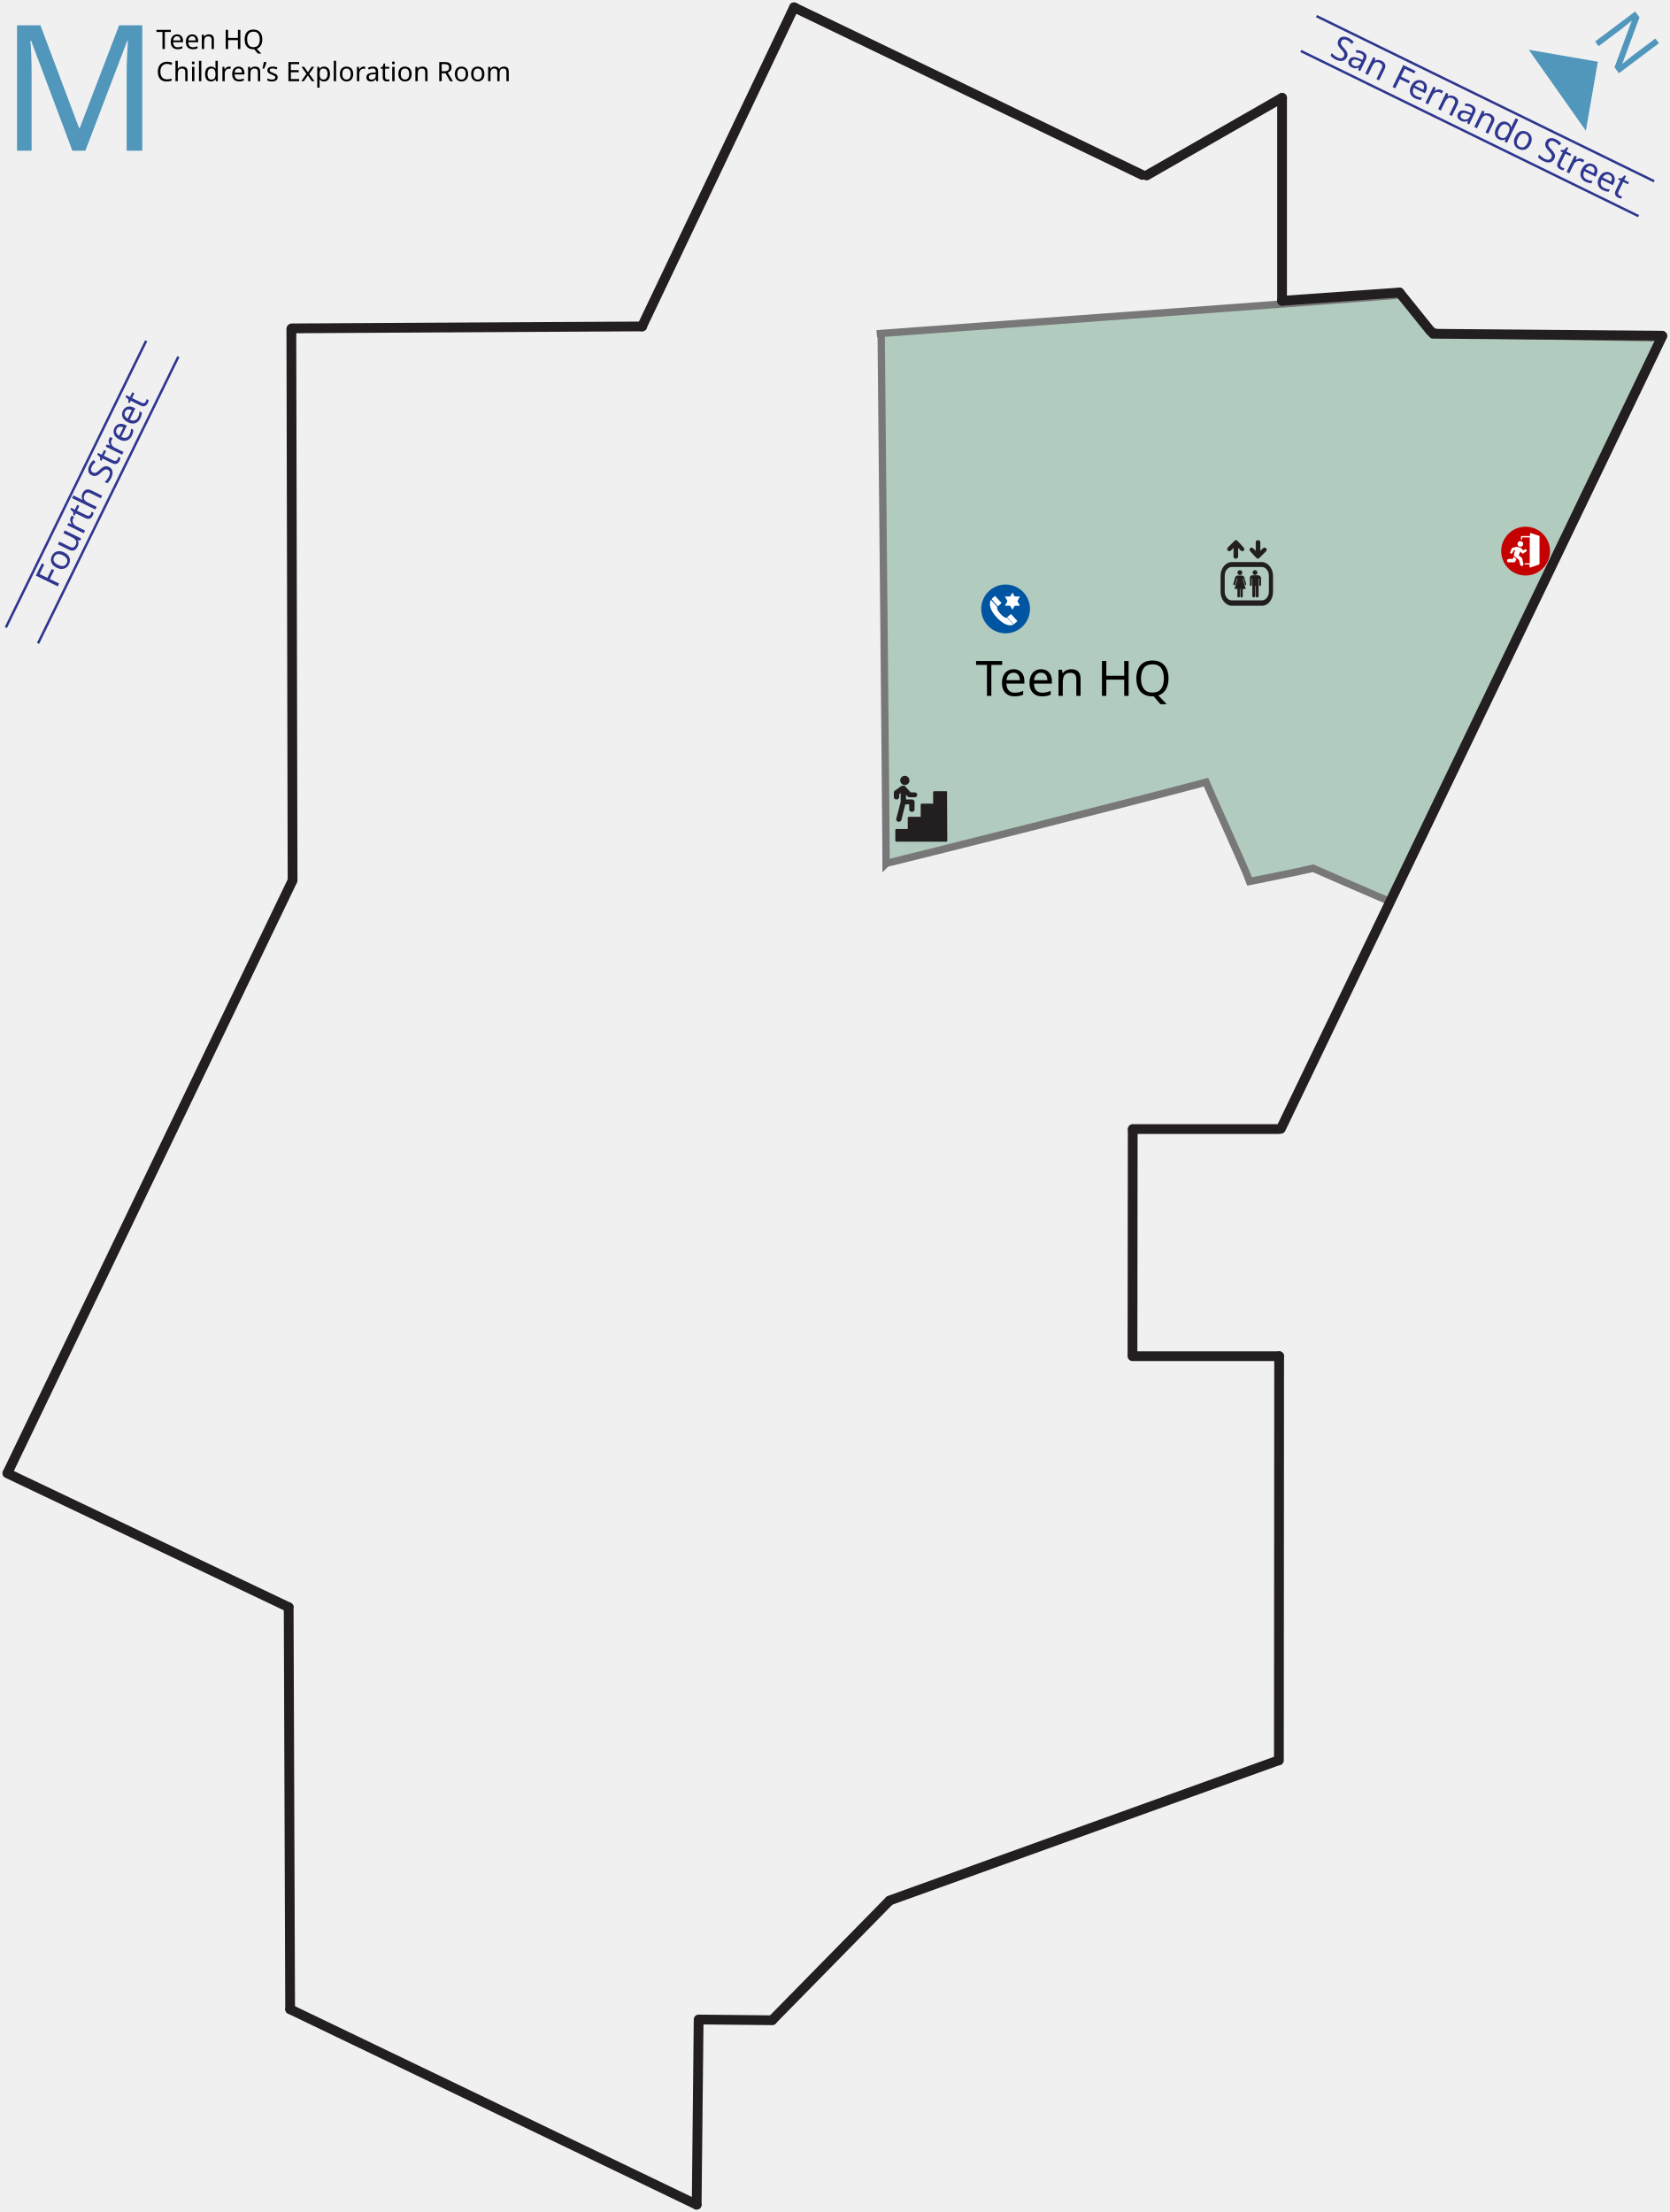
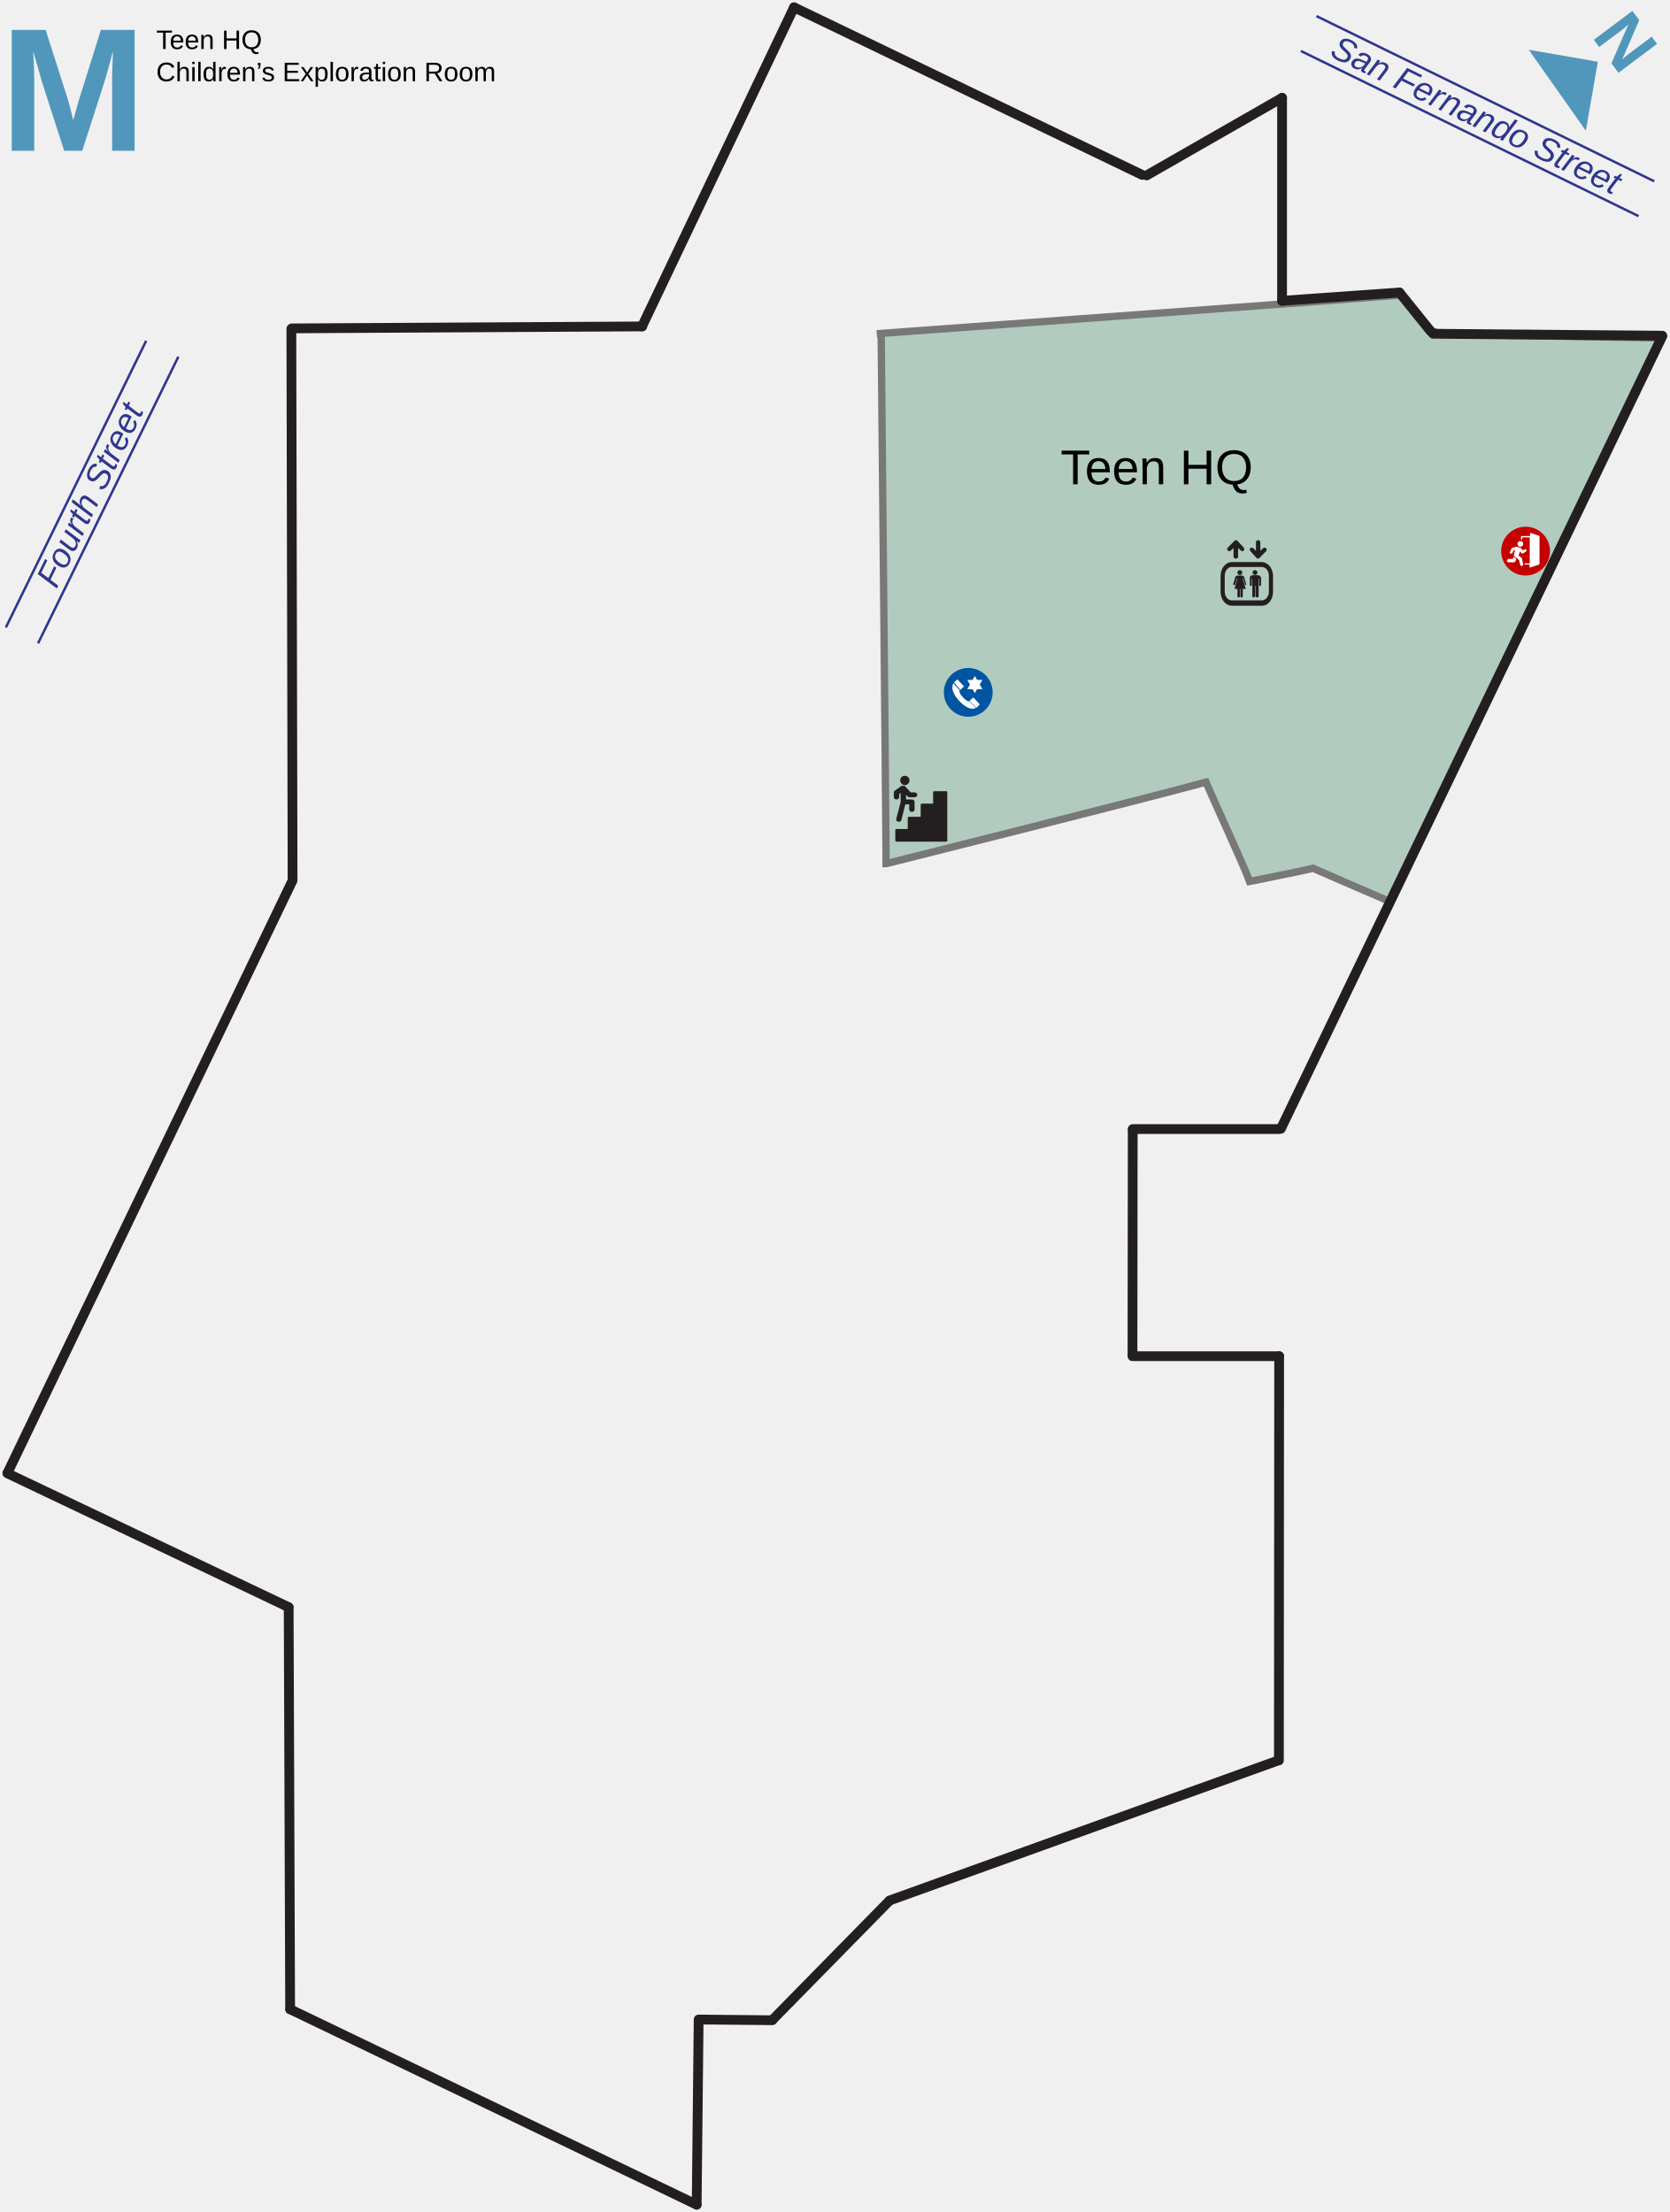
- <svg xmlns="http://www.w3.org/2000/svg" version="1.1" id="Layer_1" x="0px" y="0px" viewBox="0 0 684.2 906.7" style="enable-background:new 0 0 684.2 906.7;" xml:space="preserve">
-   <style type="text/css">
- 	.st0{opacity:0.5;fill:#71A58E;stroke:#000000;stroke-width:3;stroke-miterlimit:10;enable-background:new    ;}
- 	.st1{fill:none;stroke:#231F20;stroke-width:4;stroke-linecap:round;stroke-linejoin:round;}
- 	.st2{font-family:'ArialMT';}
- 	.st3{font-size:20px;}
- 	.st4{fill:#C40000;}
- 	.st5{fill:#FFFFFF;}
- 	.st6{fill:#231F20;}
- 	.st7{fill:#5197BC;}
- 	.st8{font-family:'Arial-BoldMT';}
- 	.st9{font-size:28.715px;}
- 	.st10{fill:#2E368F;}
- 	.st11{font-family:'Arial-ItalicMT';}
- 	.st12{font-size:14px;}
- 	.st13{fill:none;stroke:#2E368F;stroke-miterlimit:10;}
- 	.st14{font-size:72px;}
- 	.st15{font-size:11px;}
- 	.st16{fill:#0055A2;}
- </style>
-   <g id="teen_hq">
-     <path class="st0" d="M361.1,135.9c0,3.6,1.8,182.1,2,213.4c0,2.4,0,3.5,0,4.7c0,0,0,0,0.1-0.1c6-1.4,105-26.2,131-33.3   c1.4,3.5,15.8,34.8,17.9,40.7c3.3-0.7,19.9-3.9,26-5.4c2.3,1,26.8,11.7,31.8,13.8c23.2-47.8,110.9-231.7,111-231.7 M679,138.5   l-88.6-1.5l-4-1.6l-12.6-14.5c-9.1,1-164.7,12.2-214.5,15.9" />
-   </g>
-   <g id="floor_outline">
+ <svg xmlns="http://www.w3.org/2000/svg" id="Layer_1" data-name="Layer 1" version="1.1" viewBox="0 0 684.2 906.7">
+   <defs>
+     <style>
+       .cls-1 {
+         font-size: 20px;
+       }
+ 
+       .cls-1, .cls-2 {
+         fill: #000;
+         font-family: ArialMT, Arial;
+       }
+ 
+       .cls-1, .cls-2, .cls-3, .cls-4, .cls-5, .cls-6, .cls-7 {
+         isolation: isolate;
+       }
+ 
+       .cls-8, .cls-9, .cls-10, .cls-11, .cls-12 {
+         stroke-width: 0px;
+       }
+ 
+       .cls-8, .cls-3, .cls-5 {
+         fill: #5197bc;
+       }
+ 
+       .cls-13 {
+         stroke: #2e368f;
+       }
+ 
+       .cls-13, .cls-14 {
+         fill: none;
+       }
+ 
+       .cls-13, .cls-4 {
+         stroke-miterlimit: 10;
+       }
+ 
+       .cls-9 {
+         fill: #0055a2;
+       }
+ 
+       .cls-10 {
+         fill: #c40000;
+       }
+ 
+       .cls-2 {
+         font-size: 11px;
+       }
+ 
+       .cls-3 {
+         font-size: 72px;
+       }
+ 
+       .cls-3, .cls-5 {
+         font-family: Arial-BoldMT, Arial;
+         font-weight: 700;
+       }
+ 
+       .cls-14 {
+         stroke: #231f20;
+         stroke-linecap: round;
+         stroke-linejoin: round;
+         stroke-width: 4px;
+       }
+ 
+       .cls-4 {
+         fill: #71a58e;
+         opacity: .5;
+         stroke: #000;
+         stroke-width: 3px;
+       }
+ 
+       .cls-5 {
+         font-size: 28.7px;
+       }
+ 
+       .cls-11 {
+         fill: #fff;
+       }
+ 
+       .cls-12 {
+         fill: #231f20;
+       }
+ 
+       .cls-7 {
+         fill: #2e368f;
+         font-family: Arial-ItalicMT, Arial;
+         font-size: 14px;
+         font-style: italic;
+       }
+     </style>
+   </defs>
+   <g id="teen_hq" data-name="teen hq">
+     <path class="cls-4" d="M361.1,135.9c0,3.6,1.8,182.1,2,213.4v4.7h.1c6-1.5,105-26.3,131-33.4,1.4,3.5,15.8,34.8,17.9,40.7,3.3-.7,19.9-3.9,26-5.4,2.3,1,26.8,11.7,31.8,13.8,23.2-47.8,110.9-231.7,111-231.7M679,138.5l-88.6-1.5-4-1.6-12.6-14.5c-9.1,1-164.7,12.2-214.5,15.9" />
+   </g>
+   <g id="floor_outline" data-name="floor outline">
    <g id="c">
      <g id="d">
-         <line class="st1" x1="681.2" y1="137.8" x2="524.9" y2="462.7" />
-         <line class="st1" x1="3.1" y1="603.7" x2="119.7" y2="361.3" />
-         <line class="st1" x1="118.3" y1="658.8" x2="3" y2="603.9" />
-         <line class="st1" x1="118.9" y1="823.6" x2="285.5" y2="903.7" />
-         <line class="st1" x1="325.4" y1="3" x2="263.1" y2="133.8" />
-         <line class="st1" x1="468.1" y1="71.7" x2="325.4" y2="3" />
-         <line class="st1" x1="119.6" y1="134.6" x2="263.2" y2="133.8" />
-         <line class="st1" x1="525.4" y1="40.1" x2="469.9" y2="71.9" />
-         <line class="st1" x1="525.4" y1="123.3" x2="525.4" y2="40.1" />
-         <line class="st1" x1="525.4" y1="123.3" x2="573.5" y2="119.9" />
-         <line class="st1" x1="586.3" y1="135.8" x2="573.5" y2="119.9" />
-         <line class="st1" x1="681.2" y1="137.6" x2="587.3" y2="136.8" />
-         <line class="st1" x1="119.4" y1="134.8" x2="119.9" y2="360.8" />
-         <line class="st1" x1="464.2" y1="462.8" x2="524" y2="462.8" />
-         <line class="st1" x1="464.1" y1="555.2" x2="464.2" y2="463.1" />
-         <line class="st1" x1="464.1" y1="555.9" x2="524.2" y2="555.9" />
-         <line class="st1" x1="524.1" y1="721.6" x2="524.2" y2="555.9" />
-         <line class="st1" x1="286.3" y1="828.8" x2="285.5" y2="903.7" />
-         <line class="st1" x1="118.9" y1="823.6" x2="118.3" y2="658.8" />
-         <line class="st1" x1="316.5" y1="828.1" x2="286.3" y2="827.8" />
-         <line class="st1" x1="523.3" y1="721.8" x2="364.6" y2="779" />
-         <line class="st1" x1="364.4" y1="779.2" x2="316.8" y2="827.7" />
-       </g>
-     </g>
-   </g>
-   <text transform="matrix(1 0 0 1 399.8038 285.2347)" class="st2 st3">Teen HQ</text>
-   <g id="emergency_exit">
-     <g>
-       <circle class="st4" cx="625.2" cy="225.9" r="10" />
+         <line class="cls-14" x1="681.2" y1="137.8" x2="524.9" y2="462.7" />
+         <line class="cls-14" x1="3.1" y1="603.7" x2="119.7" y2="361.3" />
+         <line class="cls-14" x1="118.3" y1="658.8" x2="3" y2="603.9" />
+         <line class="cls-14" x1="118.9" y1="823.6" x2="285.5" y2="903.7" />
+         <line class="cls-14" x1="325.4" y1="3" x2="263.1" y2="133.8" />
+         <line class="cls-14" x1="468.1" y1="71.7" x2="325.4" y2="3" />
+         <line class="cls-14" x1="119.6" y1="134.6" x2="263.2" y2="133.8" />
+         <line class="cls-14" x1="525.4" y1="40.1" x2="469.9" y2="71.9" />
+         <line class="cls-14" x1="525.4" y1="123.3" x2="525.4" y2="40.1" />
+         <line class="cls-14" x1="525.4" y1="123.3" x2="573.5" y2="119.9" />
+         <line class="cls-14" x1="586.3" y1="135.8" x2="573.5" y2="119.9" />
+         <line class="cls-14" x1="681.2" y1="137.6" x2="587.3" y2="136.8" />
+         <line class="cls-14" x1="119.4" y1="134.8" x2="119.9" y2="360.8" />
+         <line class="cls-14" x1="464.2" y1="462.8" x2="524" y2="462.8" />
+         <line class="cls-14" x1="464.1" y1="555.2" x2="464.2" y2="463.1" />
+         <line class="cls-14" x1="464.1" y1="555.9" x2="524.2" y2="555.9" />
+         <line class="cls-14" x1="524.1" y1="721.6" x2="524.2" y2="555.9" />
+         <line class="cls-14" x1="286.3" y1="828.8" x2="285.5" y2="903.7" />
+         <line class="cls-14" x1="118.9" y1="823.6" x2="118.3" y2="658.8" />
+         <line class="cls-14" x1="316.5" y1="828.1" x2="286.3" y2="827.8" />
+         <line class="cls-14" x1="523.3" y1="721.8" x2="364.6" y2="779" />
+         <line class="cls-14" x1="364.4" y1="779.2" x2="316.8" y2="827.7" />
+       </g>
+     </g>
+   </g>
+   <text class="cls-1" transform="translate(434.6 198.5)">
+     <tspan x="0" y="0">Teen HQ</tspan>
+   </text>
+   <g id="emergency_exit" data-name="emergency exit">
+     <g>
+       <circle class="cls-10" cx="625.2" cy="225.9" r="10" />
      <g>
+         <path class="cls-11" d="M630.9,219.7l-3.5-1.2c-.2-.1-.4.1-.4.3v.9h-3.4c0,0-.3.1-.3.3v1.1c.2,0,.4.1.5.1v-.9h3.1v10.6h-2.1c0,.2,0,.4,0,.5h2v.9c0,.2.2.4.4.3l3.5-1.2c0-.1.2-.1.2-.3v-11.1c.2-.1,0-.2,0-.3Z" />
        <g>
-           <path class="st5" d="M630.9,219.7l-3.5-1.2c-0.2-0.1-0.4,0.1-0.4,0.3v0.9h-3.4c-0.1,0-0.3,0.1-0.3,0.3v1.1      c0.2,0,0.4,0.1,0.5,0.1v-0.9h3.1v10.6h-2.1v0.1c0,0.1,0.1,0.3,0,0.4h2v0.9c0,0.2,0.2,0.4,0.4,0.3l3.5-1.2      c0.1-0.1,0.2-0.1,0.2-0.3V220C631.1,219.9,631,219.8,630.9,219.7z" />
-           <g>
-             <g>
-               <path class="st5" d="M618.2,230.5h2.2c0.3,0,0.5-0.2,0.7-0.5l0.3-0.9l-1.1-0.9l0,0l-0.3,0.9h-1.7c-0.3,0-0.7,0.3-0.7,0.7        C617.5,230.2,617.9,230.5,618.2,230.5z" />
-               <path class="st5" d="M623.3,224.1c0.6-0.1,1-0.7,0.9-1.4c-0.1-0.6-0.7-1-1.4-0.9c-0.6,0.1-1,0.7-0.9,1.4        C622.1,223.9,622.7,224.2,623.3,224.1z" />
-               <path class="st5" d="M619.1,226.9c0.3,0.1,0.6,0,0.7-0.3l0.5-1l0.6-0.2l-0.5,1.9c-0.1,0.3,0,0.5,0.2,0.7l1.9,1.5l0.5,2        c0.1,0.3,0.3,0.5,0.7,0.5c0.1,0,0.1,0,0.1,0c0.3-0.1,0.6-0.5,0.5-0.8l-0.5-2.3c0-0.1-0.1-0.3-0.2-0.3l-1.2-0.9l0.6-1.7        l0.6,0.7c0.1,0.1,0.3,0.2,0.4,0.2c0.1,0,0.2,0,0.3-0.1l1.1-0.7c0.3-0.1,0.3-0.5,0.2-0.7c-0.1-0.3-0.5-0.3-0.7-0.2l-0.7,0.4        l-0.6-0.7c-0.1-0.2-0.3-0.3-0.6-0.4l-1-0.3c-0.3-0.1-0.6-0.1-0.9,0l-1.3,0.4c-0.1,0.1-0.3,0.1-0.3,0.3l-0.5,1.2        C618.7,226.5,618.8,226.7,619.1,226.9z" />
-             </g>
-           </g>
+           <path class="cls-11" d="M618.2,230.5h2.2c.3,0,.5-.2.7-.5l.3-.9-1.1-.9h0l-.3.9h-1.7c-.3,0-.7.3-.7.7-.1.4.3.7.6.7Z" />
+           <path class="cls-11" d="M623.3,224.1c.6-.1,1-.7.9-1.4,0-.6-.7-1-1.4-.9-.6.1-1,.7-.9,1.4.2.7.8,1,1.4.9Z" />
+           <path class="cls-11" d="M619.1,226.9c.3.1.6,0,.7-.3l.5-1,.6-.2-.5,1.9c0,.3,0,.5.2.7l1.9,1.5.5,2c0,.3.3.5.7.5h0c.3-.1.6-.5.5-.8l-.5-2.3c0-.1,0-.3-.2-.3l-1.2-.9.6-1.7.6.7c0,.1.3.2.4.2s.2,0,.3-.1l1.1-.7c.3-.1.3-.5.2-.7,0-.3-.5-.3-.7-.2l-.7.4-.6-.7c0-.2-.3-.3-.6-.4l-1-.3c-.3-.1-.6-.1-.9,0l-1.3.4c0,.1-.3.1-.3.3l-.5,1.2c-.3.4-.2.6.1.8Z" />
        </g>
      </g>
    </g>
  </g>
  <g>
    <g>
-       <path class="st6" d="M507.1,221.7c-0.2-0.2-0.4-0.3-0.6-0.3s-0.5,0.1-0.6,0.3c-0.5,0.5-1.4,1.4-2.7,2.7c-0.4,0.4-0.4,1,0,1.3    c0.3,0.3,0.9,0.3,1.2,0l1.1-1.1v3.5c0,0.5,0.4,0.9,0.9,0.9h0.1c0.5,0,0.9-0.4,0.9-0.9v-3.5l1.1,1.1c0.3,0.3,0.9,0.3,1.2,0l0,0    c0.3-0.3,0.3-0.9,0-1.2C508.4,223,507.7,222.3,507.1,221.7z" />
-       <path class="st6" d="M514.9,228.7c0.2,0.2,0.4,0.3,0.6,0.3s0.5-0.1,0.6-0.3c0.5-0.5,1.4-1.4,2.7-2.7c0.4-0.4,0.4-1,0-1.3    c-0.3-0.3-0.9-0.3-1.2,0l-1.1,1.1v-3.5c0-0.5-0.4-0.9-0.9-0.9h-0.1c-0.5,0-0.9,0.4-0.9,0.9v3.5l-1.1-1.1c-0.3-0.3-0.9-0.3-1.2,0    l0,0c-0.3,0.3-0.3,0.9,0,1.2C513.6,227.4,514.3,228.1,514.9,228.7z" />
+       <path class="cls-12" d="M507.1,221.7c-.2-.2-.4-.3-.6-.3s-.5.1-.6.3c-.5.5-1.4,1.4-2.7,2.7-.4.4-.4,1,0,1.3.3.3.9.3,1.2,0l1.1-1.1v3.5c0,.5.4.9.9.9h.1c.5,0,.9-.4.9-.9v-3.5l1.1,1.1c.3.3.9.3,1.2,0h0c.3-.3.3-.9,0-1.2-1.3-1.5-2-2.2-2.6-2.8Z" />
+       <path class="cls-12" d="M514.9,228.7c.2.2.4.3.6.3s.5-.1.6-.3c.5-.5,1.4-1.4,2.7-2.7.4-.4.4-1,0-1.3-.3-.3-.9-.3-1.2,0l-1.1,1.1v-3.5c0-.5-.4-.9-.9-.9h0c-.5,0-.9.4-.9.9v3.5l-1.1-1.1c-.3-.3-.9-.3-1.2,0h0c-.3.3-.3.9,0,1.2,1.3,1.5,2,2.2,2.6,2.8Z" />
    </g>
    <g>
      <g>
-         <path class="st6" d="M514.3,235.7c0.5,0,1-0.4,1-1c0-0.5-0.4-1-1-1c-0.5,0-1,0.4-1,1C513.4,235.2,513.8,235.7,514.3,235.7z" />
-         <path class="st6" d="M515.6,235.8h-2.4c-0.6,0-1,0.5-1,1v3c0,0.2,0.2,0.4,0.4,0.4s0.4-0.2,0.4-0.4v-2.6h0.2v3v4.1     c0,0.3,0.2,0.6,0.6,0.6c0.3,0,0.6-0.2,0.6-0.6v-4.1h0.2v4.1c0,0.3,0.2,0.6,0.6,0.6c0.3,0,0.6-0.2,0.6-0.6v-4.1v-3h0.2v2.6     c0,0.2,0.2,0.4,0.4,0.4s0.4-0.2,0.4-0.4v-3C516.6,236.3,516.1,235.8,515.6,235.8z" />
-       </g>
-       <path class="st6" d="M508.1,235.7c0.5,0,1-0.4,1-1c0-0.5-0.4-1-1-1c-0.5,0-1,0.4-1,1C507.1,235.2,507.5,235.7,508.1,235.7z" />
-       <path class="st6" d="M510.7,239.4l-0.8-2.8c-0.2-0.5-0.6-0.7-1.2-0.7l0,0h-1.3l0,0c-0.6,0-1,0.2-1.2,0.7l-0.8,2.8    c-0.1,0.2,0.1,0.4,0.3,0.4c0.2,0.1,0.4,0,0.5-0.2l0.7-2.5h0.2l-1.2,4.3h1.2v3c0,0.3,0.2,0.5,0.5,0.5s0.5-0.2,0.5-0.5v-3h0.2v3    c0,0.3,0.2,0.5,0.5,0.5s0.5-0.2,0.5-0.5v-3h1.2l-1.2-4.3h0.2l0.7,2.5c0.1,0.2,0.3,0.3,0.5,0.2    C510.6,239.7,510.7,239.5,510.7,239.4z" />
-     </g>
-     <g>
-       <path class="st6" d="M517.2,248.3h-12.4c-2.5,0-4.6-2.6-4.6-5.7v-6.5c0-3.2,2.1-5.7,4.6-5.7h12.3c2.5,0,4.6,2.6,4.6,5.7v6.5    C521.7,245.7,519.7,248.3,517.2,248.3z M504.8,232.4c-1.6,0-2.9,1.6-2.9,3.6v6.5c0,2,1.3,3.6,2.9,3.6h12.3c1.6,0,2.9-1.6,2.9-3.6    V236c0-2-1.3-3.6-2.9-3.6H504.8z" />
-     </g>
-   </g>
-   <g id="stairs_00000032626799022009418030000006004862700355200132_">
-     <g>
-       <path class="st6" d="M370.8,321.8c1,0,1.9-0.8,1.9-1.9c0-1-0.8-1.9-1.9-1.9c-1,0-1.9,0.8-1.9,1.9C369,321,369.8,321.8,370.8,321.8    z" />
-       <path class="st6" d="M367.4,327.7c0.6,0,1.1-0.4,1.1-1v-1.2l0.6-0.4v3v0.6l-1.8,6.9c-0.2,0.5,0.2,1.1,0.7,1.2    c0.6,0.2,1.2-0.1,1.4-0.7l1.6-6.4h1.6v2.1c0,0.6,0.5,1,1.1,1s1.1-0.4,1.1-1v-3.1c0-0.6-0.5-1-1.1-1l0,0l0,0h-2.4v-1.9l0.6,0.6    c0.2,0.2,0.5,0.4,0.9,0.4l0,0h2c0.6,0,1.1-0.4,1.1-1s-0.5-1-1.1-1h-1.6l-2-2.2l-0.1-0.1c-0.1-0.1-0.2-0.3-0.4-0.4l0,0h-0.1l0,0    h-0.1l0,0c0,0,0,0-0.1,0l0,0c0,0,0,0-0.1,0l0,0c0,0,0,0-0.1,0l0,0l0,0l0,0c0,0,0,0-0.1,0c0,0,0,0-0.1,0l0,0c0,0,0,0-0.1,0l0,0    c0,0,0,0-0.1,0l0,0c0,0,0,0-0.1,0l0,0c0,0,0,0-0.1,0l0,0c0,0,0,0-0.1,0l0,0l-2.8,2c-0.3,0.2-0.4,0.5-0.4,0.8l0,0v1.7    C366.3,327.3,366.7,327.7,367.4,327.7z" />
-       <path class="st6" d="M387.9,324.3h-5.1c-0.2,0-0.3,0.2-0.4,0.4v4.7h-4.7c-0.2,0-0.3,0.2-0.4,0.4v5h-4.9c-0.2,0-0.3,0.2-0.4,0.4    v4.6h-4.7c-0.2,0-0.3,0.2-0.4,0.4v4.4c0,0.2,0.2,0.3,0.4,0.4h20.5c0.2,0,0.3-0.2,0.4-0.4l-0.1-19.8    C388.2,324.5,388.1,324.4,387.9,324.3z" />
-     </g>
-   </g>
-   <g id="North_00000164482264290555914440000013737384098679011727_">
-     <polygon class="st7" points="654.8,25.3 626.5,20.4 649.9,53.6  " />
-     <text transform="matrix(0.6 0.8 -0.8 0.6 652.014 14.7867)" class="st7 st8 st9">N</text>
-     <text transform="matrix(0.4394 -0.8983 0.8983 0.4394 23.0758 241.5577)" class="st10 st11 st12">Fourth Street</text>
-     <line class="st13" x1="15.6" y1="263.7" x2="73.1" y2="146.2" />
-     <line class="st13" x1="2.4" y1="257.2" x2="59.9" y2="139.7" />
-     <text transform="matrix(0.8983 0.4394 -0.4394 0.8983 544.4561 22.8135)" class="st10 st11 st12">San Fernando Street</text>
-     <line class="st13" x1="533.1" y1="20.9" x2="671.5" y2="88.6" />
-     <line class="st13" x1="539.5" y1="6.6" x2="677.9" y2="74.3" />
+         <path class="cls-12" d="M514.3,235.7c.5,0,1-.4,1-1s-.4-1-1-1-1,.4-1,1c.1.5.5,1,1,1Z" />
+         <path class="cls-12" d="M515.6,235.8h-2.4c-.6,0-1,.5-1,1v3c0,.2.2.4.4.4s.4-.2.4-.4v-2.6h.2v7.1c0,.3.2.6.6.6s.6-.2.6-.6v-4.1h.2v4.1c0,.3.2.6.6.6s.6-.2.6-.6v-7.1h.2v2.6c0,.2.2.4.4.4s.4-.2.4-.4v-3c-.2-.5-.7-1-1.2-1Z" />
+       </g>
+       <path class="cls-12" d="M508.1,235.7c.5,0,1-.4,1-1s-.4-1-1-1-1,.4-1,1,.4,1,1,1Z" />
+       <path class="cls-12" d="M510.7,239.4l-.8-2.8c-.2-.5-.6-.7-1.2-.7h-1.3c-.6,0-1,.2-1.2.7l-.8,2.8c-.1.2.1.4.3.4.2.1.4,0,.5-.2l.7-2.5h.2l-1.2,4.3h1.2v3c0,.3.2.5.5.5s.5-.2.5-.5v-3h.2v3c0,.3.2.5.5.5s.5-.2.5-.5v-3h1.2l-1.2-4.3h.2l.7,2.5c.1.2.3.3.5.2-.1,0,0-.3,0-.4Z" />
+     </g>
+     <path class="cls-12" d="M517.2,248.3h-12.4c-2.5,0-4.6-2.6-4.6-5.7v-6.5c0-3.2,2.1-5.7,4.6-5.7h12.3c2.5,0,4.6,2.6,4.6,5.7v6.5c0,3.1-2,5.7-4.5,5.7ZM504.8,232.4c-1.6,0-2.9,1.6-2.9,3.6v6.5c0,2,1.3,3.6,2.9,3.6h12.3c1.6,0,2.9-1.6,2.9-3.6v-6.5c0-2-1.3-3.6-2.9-3.6h-12.3Z" />
+   </g>
+   <g id="stairs">
+     <g>
+       <path class="cls-12" d="M370.8,321.8c1,0,1.9-.8,1.9-1.9s-.8-1.9-1.9-1.9-1.9.8-1.9,1.9c.1,1.1.9,1.9,1.9,1.9Z" />
+       <path class="cls-12" d="M367.4,327.7c.6,0,1.1-.4,1.1-1v-1.2l.6-.4v3.6l-1.8,6.9c-.2.5.2,1.1.7,1.2.6.2,1.2-.1,1.4-.7l1.6-6.4h1.6v2.1c0,.6.5,1,1.1,1s1.1-.4,1.1-1v-3.1c0-.6-.5-1-1.1-1h-2.4v-1.9l.6.6c.2.2.5.4.9.4h2c.6,0,1.1-.4,1.1-1s-.5-1-1.1-1h-1.6l-2-2.2h-.1c-.1-.2-.2-.4-.4-.5h-1.2l-2.8,2c-.3.2-.4.5-.4.8h0v1.7c0,.7.4,1.1,1.1,1.1Z" />
+       <path class="cls-12" d="M387.9,324.3h-5.1c-.2,0-.3.2-.4.4v4.7h-4.7c-.2,0-.3.2-.4.4v5h-4.9c-.2,0-.3.2-.4.4v4.6h-4.7c-.2,0-.3.2-.4.4v4.4c0,.2.2.3.4.4h20.5c.2,0,.3-.2.4-.4v-19.8c0-.3,0-.4-.3-.5Z" />
+     </g>
+   </g>
+   <g id="North">
+     <polygon class="cls-8" points="654.8 25.3 626.5 20.4 649.9 53.6 654.8 25.3" />
+     <text class="cls-5" transform="translate(652 14.8) rotate(53.1)">
+       <tspan x="0" y="0">N</tspan>
+     </text>
+     <text class="cls-7" transform="translate(23.1 241.6) rotate(-63.9)">
+       <tspan x="0" y="0">Fourth Street</tspan>
+     </text>
+     <line class="cls-13" x1="15.6" y1="263.7" x2="73.1" y2="146.2" />
+     <line class="cls-13" x1="2.4" y1="257.2" x2="59.9" y2="139.7" />
+     <text class="cls-7" transform="translate(544.5 22.8) rotate(26.1)">
+       <tspan x="0" y="0">San Fernando Street</tspan>
+     </text>
+     <line class="cls-13" x1="533.1" y1="20.9" x2="671.5" y2="88.6" />
+     <line class="cls-13" x1="539.5" y1="6.6" x2="677.9" y2="74.3" />
  </g>
  <g>
-     <text transform="matrix(1 0 0 1 -9.155273e-05 61.7697)" class="st7 st8 st14">M</text>
-     <text transform="matrix(1 0 0 1 64.0118 20.0855)">
-       <tspan x="0" y="0" class="st2 st15">Teen HQ</tspan>
-       <tspan x="0" y="13.2" class="st2 st15">Children’s Exploration Room</tspan>
-     </text>
-   </g>
-   <g id="bluelight_phone_00000034794639018728689300000001566953985993318077_">
-     <circle class="st16" cx="412.1" cy="249.6" r="10" />
-     <g>
-       <polygon class="st5" points="414.9,242.9 411.8,248.3 418,248.3   " />
-       <polygon class="st5" points="418,244.5 411.8,244.5 414.9,249.9   " />
-     </g>
-     <g id="bluelight_phone">
+     <text class="cls-3" transform="translate(0 61.8)">
+       <tspan x="0" y="0">M</tspan>
+     </text>
+     <g class="cls-6">
+       <text class="cls-2" transform="translate(64 20.1)">
+         <tspan x="0" y="0">Teen HQ</tspan>
+       </text>
+       <text class="cls-2" transform="translate(64 33.3)">
+         <tspan x="0" y="0">Children’s Exploration Room</tspan>
+       </text>
+     </g>
+   </g>
+   <g id="bluelight_phone" data-name="bluelight phone">
+     <circle class="cls-9" cx="396.8" cy="283.8" r="10" />
+     <g>
+       <polygon class="cls-11" points="399.5 277.1 396.4 282.5 402.6 282.5 399.5 277.1" />
+       <polygon class="cls-11" points="402.6 278.7 396.4 278.7 399.5 284.1 402.6 278.7" />
+     </g>
+     <g id="bluelight_phone-2" data-name="bluelight phone">
      <g>
-         <path class="st5" d="M408.8,248.4c0.1,0.1,0.2,0.1,0.3,0l0.1-0.1l1.1-1c0.1-0.1,0.1-0.2,0-0.3l-2.4-2.6c-0.1-0.1-0.2-0.1-0.3,0     l-1.1,1c-0.1,0.1-0.1,0.2,0,0.3L408.8,248.4z" />
-         <path class="st5" d="M416.8,254.4l-2.4-2.6c-0.1-0.1-0.2-0.1-0.3,0l-1.2,1.1c-0.1,0.1-0.1,0.2,0,0.3l2.4,2.6     c0.1,0.1,0.2,0.1,0.3,0l0.1-0.1l1.1-1C416.9,254.7,416.9,254.6,416.8,254.4z" />
-         <path class="st5" d="M410,251.6c-1.8-1.9-1.4-2.7-1.3-2.8l-2.6-2.9c0,0-1.9,2.6,2.4,7.2c4.3,4.6,6.8,2.9,6.8,2.9l-2.6-2.8     C412.4,253.3,411.6,253.4,410,251.6z" />
+         <path class="cls-11" d="M393.4,282.6c.1.1.2.1.3,0h.1c0-.1,1.1-1.1,1.1-1.1.1-.1.1-.2,0-.3l-2.4-2.6c-.1-.1-.2-.1-.3,0l-1.1,1c-.1.1-.1.2,0,.3l2.3,2.7Z" />
+         <path class="cls-11" d="M401.4,288.6l-2.4-2.6c-.1-.1-.2-.1-.3,0l-1.2,1.1c-.1.1-.1.2,0,.3l2.4,2.6c.1.1.2.1.3,0h.1c0-.1,1.1-1.1,1.1-1.1.1,0,.1,0,0-.3Z" />
+         <path class="cls-11" d="M394.6,285.8c-1.8-1.9-1.4-2.7-1.3-2.8l-2.6-2.9s-1.9,2.6,2.4,7.2c4.3,4.6,6.8,2.9,6.8,2.9l-2.6-2.8c-.3.1-1.1.2-2.7-1.6Z" />
      </g>
    </g>
  </g>
</svg>
